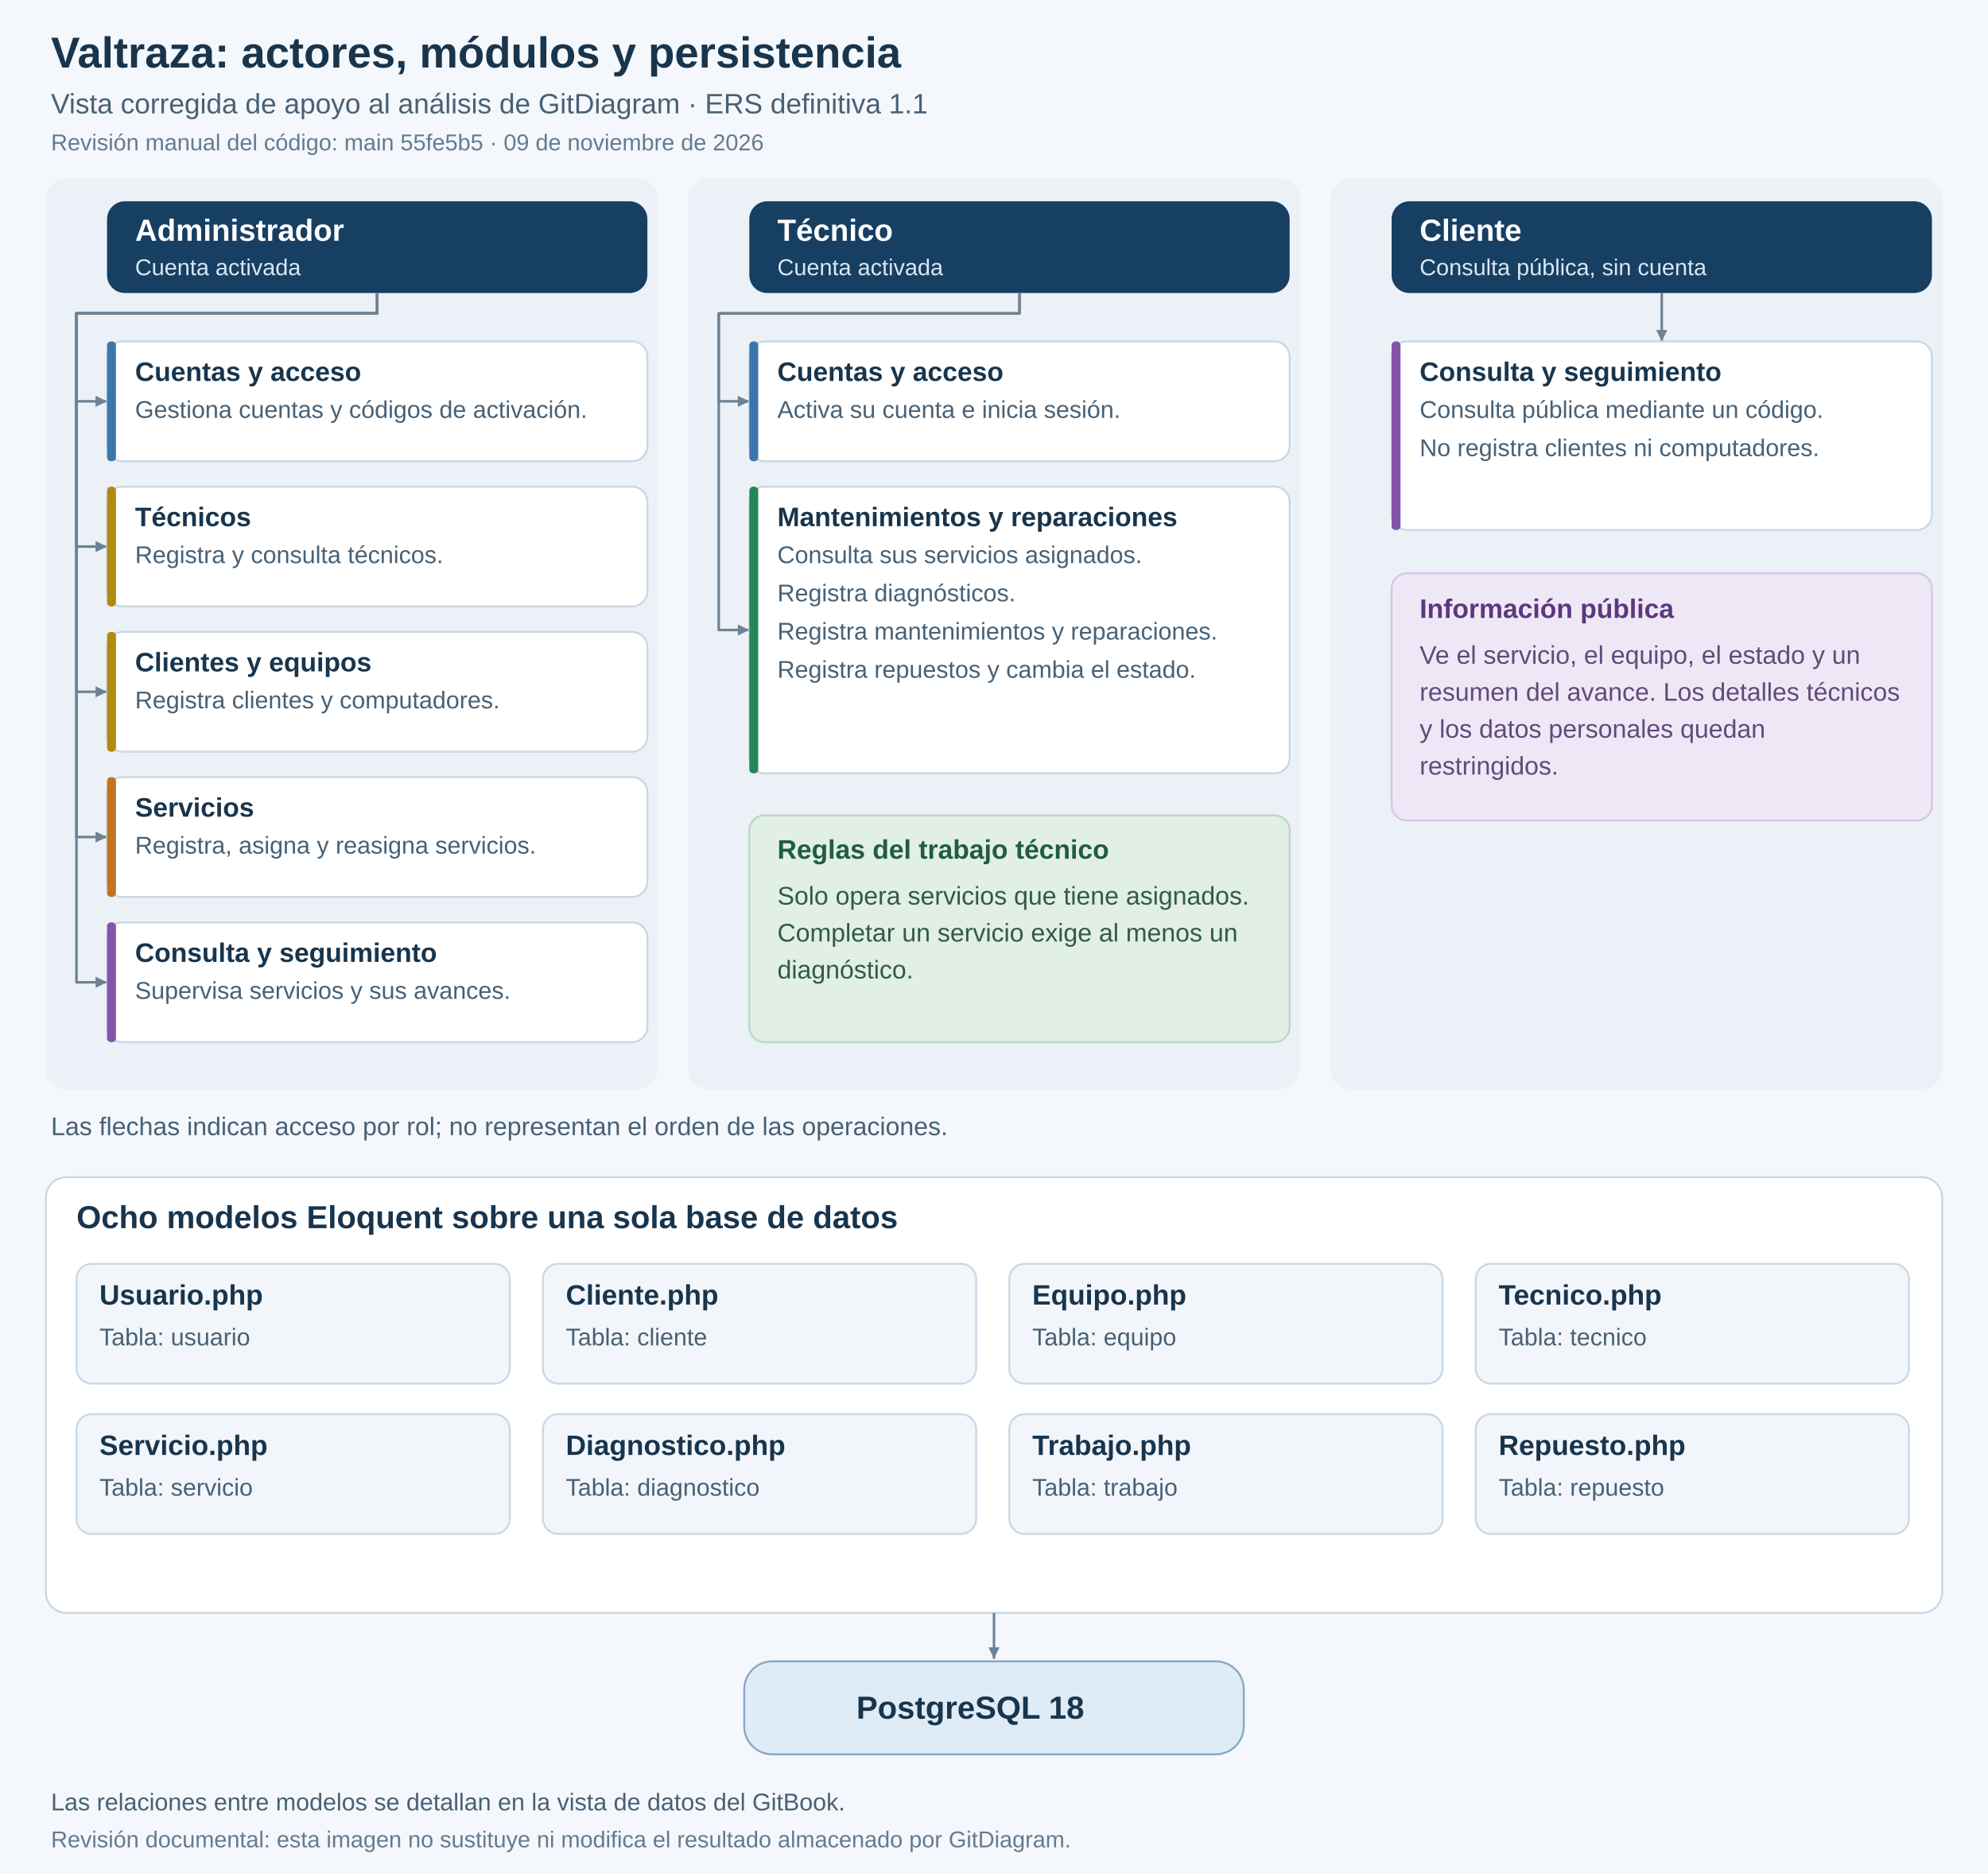
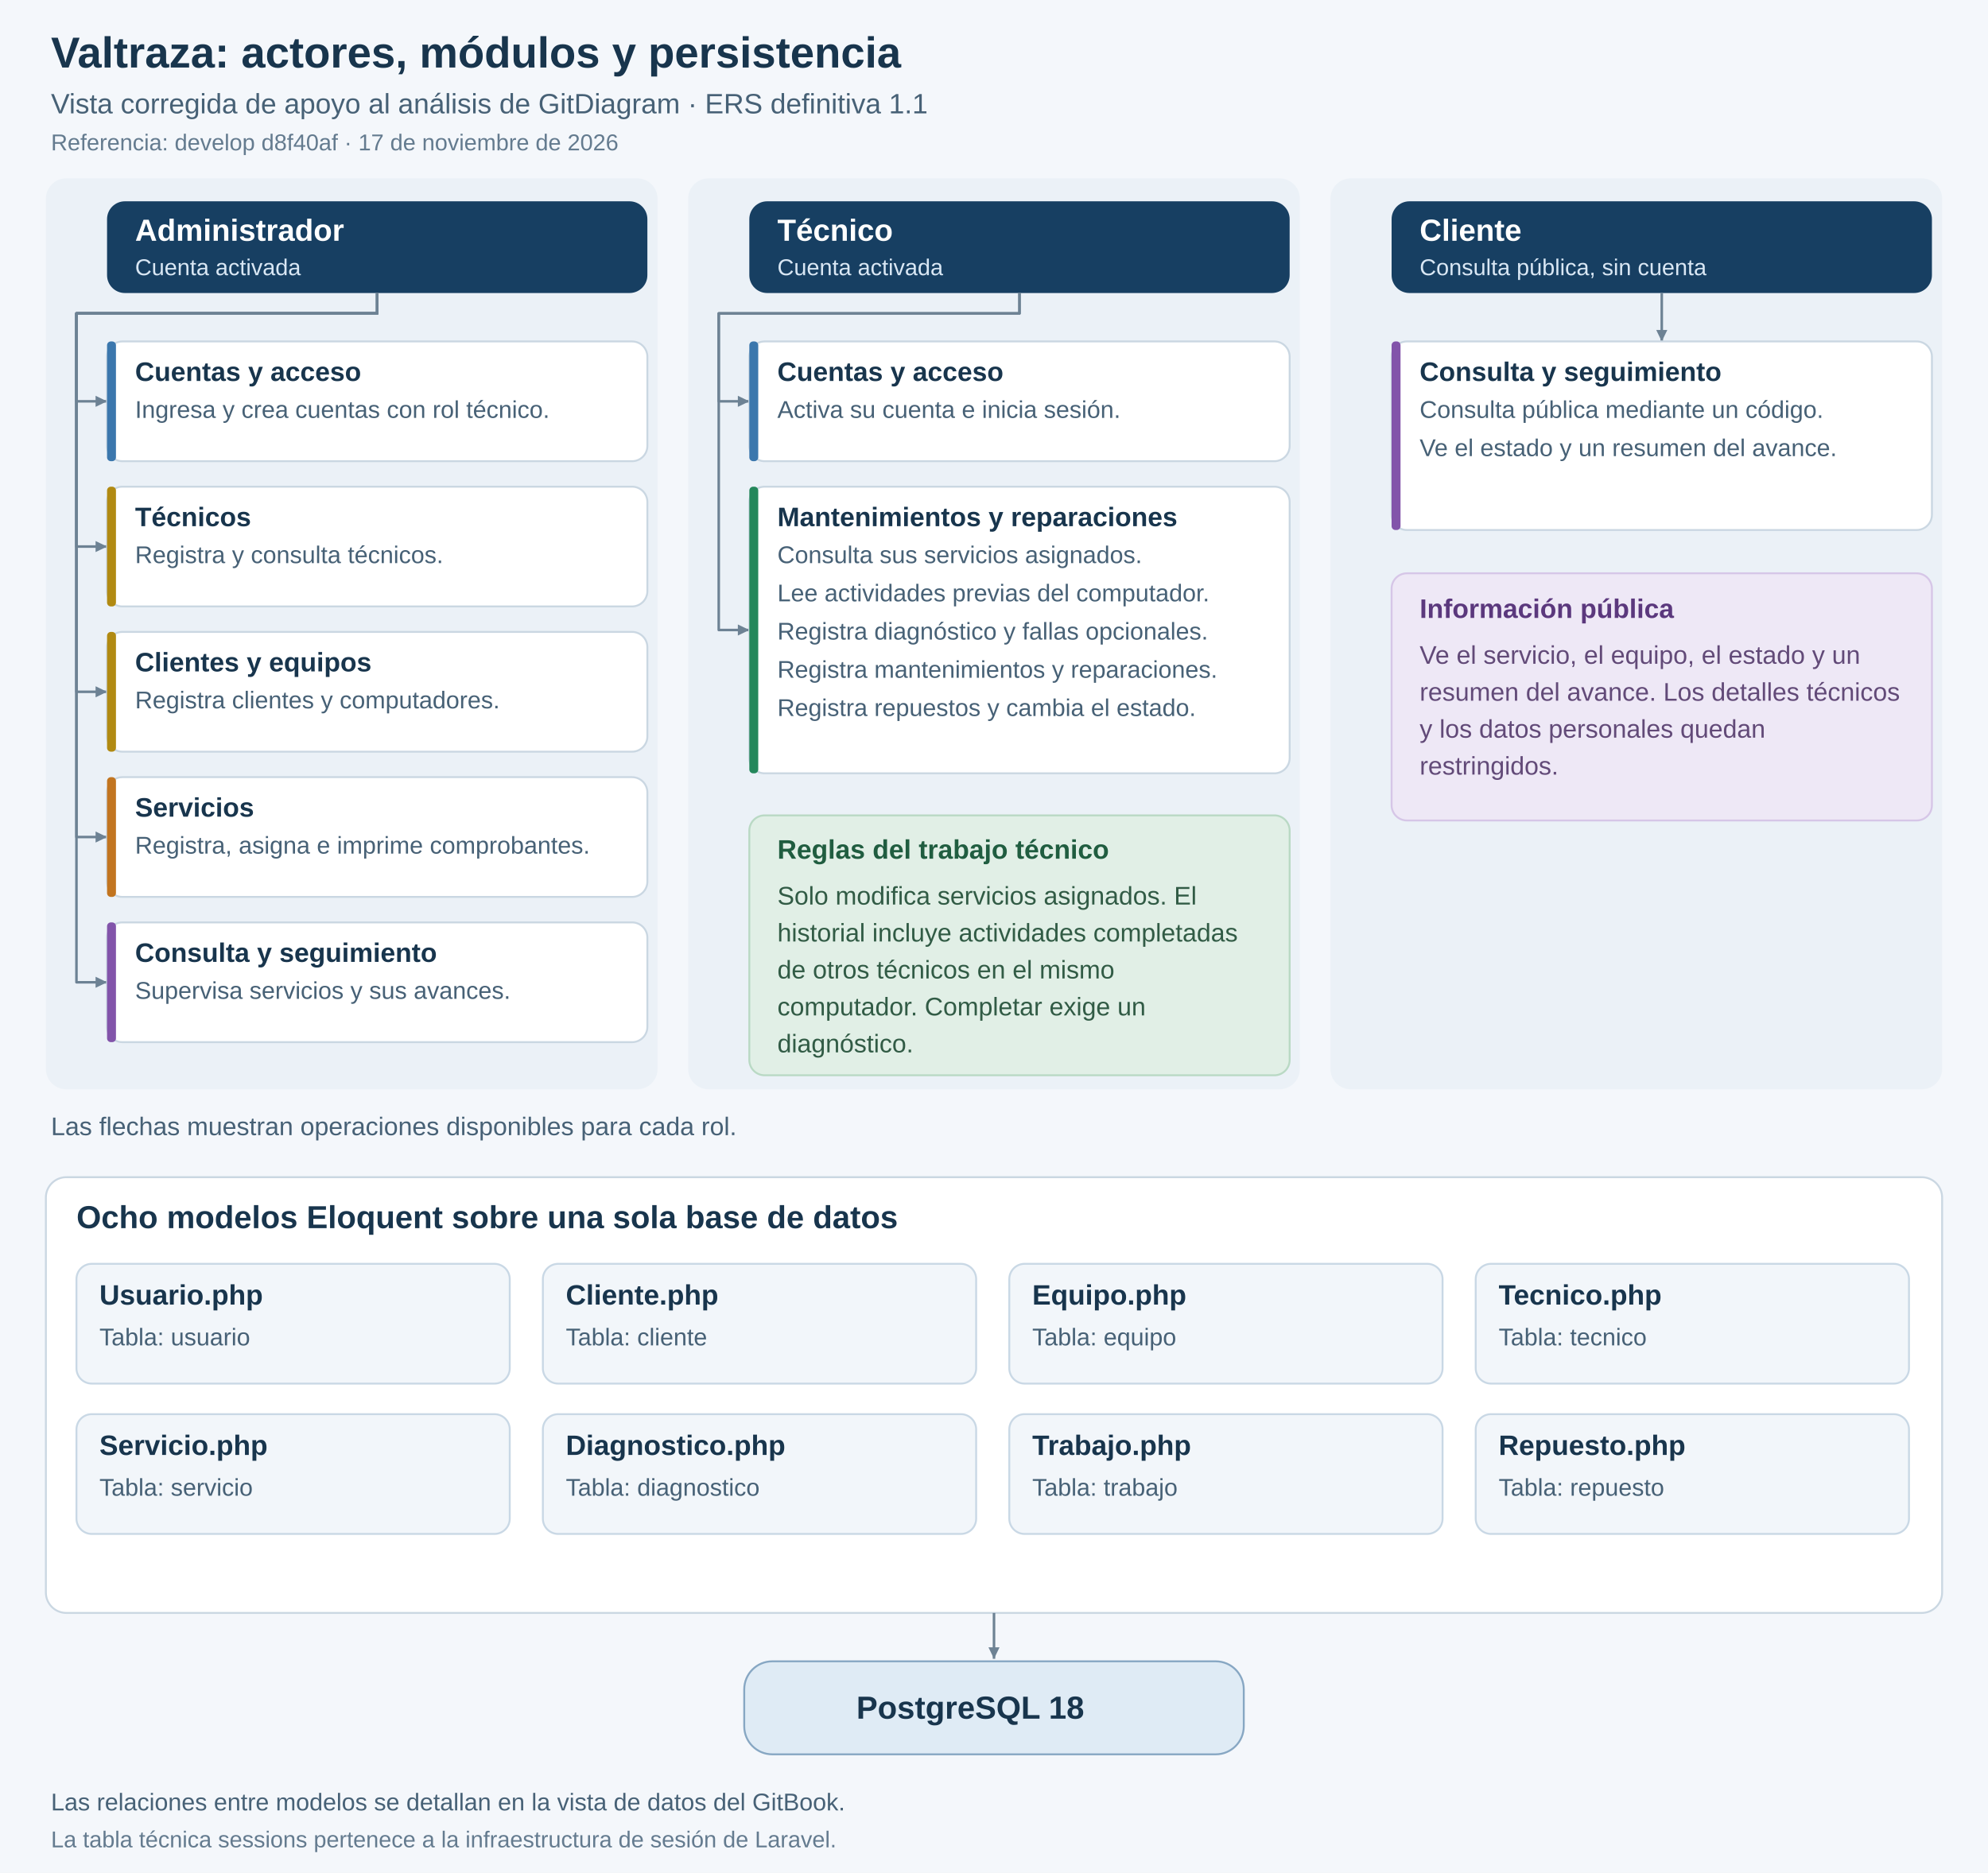
<svg xmlns="http://www.w3.org/2000/svg" viewBox="0 0 1560 1470" role="img" aria-labelledby="titulo descripcion">
  <rect width="1560" height="1470" fill="#f4f7fb" />
  <text x="40" y="53" font-family="Segoe UI,Arial,sans-serif" font-size="34" font-weight="700" fill="#18354d">Valtraza: actores, módulos y persistencia</text>
  <text x="40" y="89" font-family="Segoe UI,Arial,sans-serif" font-size="22" font-weight="400" fill="#476176">Vista corregida de apoyo al análisis de GitDiagram · ERS definitiva 1.1</text>
-   <text x="40" y="118" font-family="Segoe UI,Arial,sans-serif" font-size="18" font-weight="400" fill="#647b8f">Revisión manual del código: main 55fe5b5 · 09 de noviembre de 2026</text>
+   <text x="40" y="118" font-family="Segoe UI,Arial,sans-serif" font-size="18" font-weight="400" fill="#647b8f">Referencia: develop d8f40af · 17 de noviembre de 2026</text>
  <rect x="36" y="140" width="480" height="715" rx="16" fill="#ebf1f7" />
  <rect x="84" y="158" width="424" height="72" rx="14" fill="#173f62" />
  <text x="106" y="189" font-family="Segoe UI,Arial,sans-serif" font-size="24" font-weight="700" fill="#ffffff">Administrador</text>
  <text x="106" y="216" font-family="Segoe UI,Arial,sans-serif" font-size="18" font-weight="400" fill="#d9e7f4">Cuenta activada</text>
  <rect x="540" y="140" width="480" height="715" rx="16" fill="#ebf1f7" />
  <rect x="588" y="158" width="424" height="72" rx="14" fill="#173f62" />
  <text x="610" y="189" font-family="Segoe UI,Arial,sans-serif" font-size="24" font-weight="700" fill="#ffffff">Técnico</text>
  <text x="610" y="216" font-family="Segoe UI,Arial,sans-serif" font-size="18" font-weight="400" fill="#d9e7f4">Cuenta activada</text>
  <rect x="1044" y="140" width="480" height="715" rx="16" fill="#ebf1f7" />
  <rect x="1092" y="158" width="424" height="72" rx="14" fill="#173f62" />
  <text x="1114" y="189" font-family="Segoe UI,Arial,sans-serif" font-size="24" font-weight="700" fill="#ffffff">Cliente</text>
  <text x="1114" y="216" font-family="Segoe UI,Arial,sans-serif" font-size="18" font-weight="400" fill="#d9e7f4">Consulta pública, sin cuenta</text>
  <polyline points="296,230 296,246 60,246 60,315 84,315" fill="none" stroke="#6d8294" stroke-width="2" stroke-linejoin="round" />
  <polygon points="84.00,315.00 75.00,319.35 75.00,310.65" fill="#6d8294" />
  <rect x="84" y="268" width="424" height="94" rx="12" fill="#ffffff" stroke="#cad7e2" stroke-width="1.5" />
  <rect x="84" y="268" width="7" height="94" rx="3" fill="#3b77ad" />
  <text x="106" y="299" font-family="Segoe UI,Arial,sans-serif" font-size="21" font-weight="700" fill="#18354d">Cuentas y acceso</text>
-   <text x="106" y="328" font-family="Segoe UI,Arial,sans-serif" font-size="19" font-weight="400" fill="#476176">Gestiona cuentas y códigos de activación.</text>
+   <text x="106" y="328" font-family="Segoe UI,Arial,sans-serif" font-size="19" font-weight="400" fill="#476176">Ingresa y crea cuentas con rol técnico.</text>
  <polyline points="296,230 296,246 60,246 60,429 84,429" fill="none" stroke="#6d8294" stroke-width="2" stroke-linejoin="round" />
  <polygon points="84.00,429.00 75.00,433.35 75.00,424.65" fill="#6d8294" />
  <rect x="84" y="382" width="424" height="94" rx="12" fill="#ffffff" stroke="#cad7e2" stroke-width="1.5" />
  <rect x="84" y="382" width="7" height="94" rx="3" fill="#b18a12" />
  <text x="106" y="413" font-family="Segoe UI,Arial,sans-serif" font-size="21" font-weight="700" fill="#18354d">Técnicos</text>
  <text x="106" y="442" font-family="Segoe UI,Arial,sans-serif" font-size="19" font-weight="400" fill="#476176">Registra y consulta técnicos.</text>
  <polyline points="296,230 296,246 60,246 60,543 84,543" fill="none" stroke="#6d8294" stroke-width="2" stroke-linejoin="round" />
  <polygon points="84.00,543.00 75.00,547.35 75.00,538.65" fill="#6d8294" />
  <rect x="84" y="496" width="424" height="94" rx="12" fill="#ffffff" stroke="#cad7e2" stroke-width="1.5" />
  <rect x="84" y="496" width="7" height="94" rx="3" fill="#b18a12" />
  <text x="106" y="527" font-family="Segoe UI,Arial,sans-serif" font-size="21" font-weight="700" fill="#18354d">Clientes y equipos</text>
  <text x="106" y="556" font-family="Segoe UI,Arial,sans-serif" font-size="19" font-weight="400" fill="#476176">Registra clientes y computadores.</text>
  <polyline points="296,230 296,246 60,246 60,657 84,657" fill="none" stroke="#6d8294" stroke-width="2" stroke-linejoin="round" />
  <polygon points="84.00,657.00 75.00,661.35 75.00,652.65" fill="#6d8294" />
  <rect x="84" y="610" width="424" height="94" rx="12" fill="#ffffff" stroke="#cad7e2" stroke-width="1.5" />
  <rect x="84" y="610" width="7" height="94" rx="3" fill="#c27520" />
  <text x="106" y="641" font-family="Segoe UI,Arial,sans-serif" font-size="21" font-weight="700" fill="#18354d">Servicios</text>
-   <text x="106" y="670" font-family="Segoe UI,Arial,sans-serif" font-size="19" font-weight="400" fill="#476176">Registra, asigna y reasigna servicios.</text>
+   <text x="106" y="670" font-family="Segoe UI,Arial,sans-serif" font-size="19" font-weight="400" fill="#476176">Registra, asigna e imprime comprobantes.</text>
  <polyline points="296,230 296,246 60,246 60,771 84,771" fill="none" stroke="#6d8294" stroke-width="2" stroke-linejoin="round" />
  <polygon points="84.00,771.00 75.00,775.35 75.00,766.65" fill="#6d8294" />
  <rect x="84" y="724" width="424" height="94" rx="12" fill="#ffffff" stroke="#cad7e2" stroke-width="1.5" />
  <rect x="84" y="724" width="7" height="94" rx="3" fill="#8254aa" />
  <text x="106" y="755" font-family="Segoe UI,Arial,sans-serif" font-size="21" font-weight="700" fill="#18354d">Consulta y seguimiento</text>
  <text x="106" y="784" font-family="Segoe UI,Arial,sans-serif" font-size="19" font-weight="400" fill="#476176">Supervisa servicios y sus avances.</text>
  <polyline points="800,230 800,246 564,246 564,315.0 588,315.0" fill="none" stroke="#6d8294" stroke-width="2" stroke-linejoin="round" />
  <polygon points="588.00,315.00 579.00,319.35 579.00,310.65" fill="#6d8294" />
  <polyline points="800,230 800,246 564,246 564,494.5 588,494.5" fill="none" stroke="#6d8294" stroke-width="2" stroke-linejoin="round" />
  <polygon points="588.00,494.50 579.00,498.85 579.00,490.15" fill="#6d8294" />
  <rect x="588" y="268" width="424" height="94" rx="12" fill="#ffffff" stroke="#cad7e2" stroke-width="1.5" />
  <rect x="588" y="268" width="7" height="94" rx="3" fill="#3b77ad" />
  <text x="610" y="299" font-family="Segoe UI,Arial,sans-serif" font-size="21" font-weight="700" fill="#18354d">Cuentas y acceso</text>
  <text x="610" y="328" font-family="Segoe UI,Arial,sans-serif" font-size="19" font-weight="400" fill="#476176">Activa su cuenta e inicia sesión.</text>
  <rect x="588" y="382" width="424" height="225" rx="12" fill="#ffffff" stroke="#cad7e2" stroke-width="1.5" />
  <rect x="588" y="382" width="7" height="225" rx="3" fill="#24875b" />
  <text x="610" y="413" font-family="Segoe UI,Arial,sans-serif" font-size="21" font-weight="700" fill="#18354d">Mantenimientos y reparaciones</text>
  <text x="610" y="442" font-family="Segoe UI,Arial,sans-serif" font-size="19" font-weight="400" fill="#476176">Consulta sus servicios asignados.</text>
-   <text x="610" y="472" font-family="Segoe UI,Arial,sans-serif" font-size="19" font-weight="400" fill="#476176">Registra diagnósticos.</text>
-   <text x="610" y="502" font-family="Segoe UI,Arial,sans-serif" font-size="19" font-weight="400" fill="#476176">Registra mantenimientos y reparaciones.</text>
-   <text x="610" y="532" font-family="Segoe UI,Arial,sans-serif" font-size="19" font-weight="400" fill="#476176">Registra repuestos y cambia el estado.</text>
-   <rect x="588" y="640" width="424" height="178" rx="12" fill="#e1efe6" stroke="#b9d9c4" stroke-width="1.5" />
+   <text x="610" y="472" font-family="Segoe UI,Arial,sans-serif" font-size="19" font-weight="400" fill="#476176">Lee actividades previas del computador.</text>
+   <text x="610" y="502" font-family="Segoe UI,Arial,sans-serif" font-size="19" font-weight="400" fill="#476176">Registra diagnóstico y fallas opcionales.</text>
+   <text x="610" y="532" font-family="Segoe UI,Arial,sans-serif" font-size="19" font-weight="400" fill="#476176">Registra mantenimientos y reparaciones.</text>
+   <text x="610" y="562" font-family="Segoe UI,Arial,sans-serif" font-size="19" font-weight="400" fill="#476176">Registra repuestos y cambia el estado.</text>
+   <rect x="588" y="640" width="424" height="204" rx="12" fill="#e1efe6" stroke="#b9d9c4" stroke-width="1.5" />
  <text x="610" y="674" font-family="Segoe UI,Arial,sans-serif" font-size="21" font-weight="700" fill="#205d40">Reglas del trabajo técnico</text>
-   <text x="610" y="710" font-family="Segoe UI,Arial,sans-serif" font-size="20" font-weight="400" fill="#315b45">Solo opera servicios que tiene asignados.</text>
-   <text x="610" y="739" font-family="Segoe UI,Arial,sans-serif" font-size="20" font-weight="400" fill="#315b45">Completar un servicio exige al menos un</text>
-   <text x="610" y="768" font-family="Segoe UI,Arial,sans-serif" font-size="20" font-weight="400" fill="#315b45">diagnóstico.</text>
+   <text x="610" y="710" font-family="Segoe UI,Arial,sans-serif" font-size="20" font-weight="400" fill="#315b45">Solo modifica servicios asignados. El</text>
+   <text x="610" y="739" font-family="Segoe UI,Arial,sans-serif" font-size="20" font-weight="400" fill="#315b45">historial incluye actividades completadas</text>
+   <text x="610" y="768" font-family="Segoe UI,Arial,sans-serif" font-size="20" font-weight="400" fill="#315b45">de otros técnicos en el mismo</text>
+   <text x="610" y="797" font-family="Segoe UI,Arial,sans-serif" font-size="20" font-weight="400" fill="#315b45">computador. Completar exige un</text>
+   <text x="610" y="826" font-family="Segoe UI,Arial,sans-serif" font-size="20" font-weight="400" fill="#315b45">diagnóstico.</text>
  <polyline points="1304,230 1304,268" fill="none" stroke="#6d8294" stroke-width="2" stroke-linejoin="round" />
  <polygon points="1304.00,268.00 1299.65,259.00 1308.35,259.00" fill="#6d8294" />
  <rect x="1092" y="268" width="424" height="148" rx="12" fill="#ffffff" stroke="#cad7e2" stroke-width="1.5" />
  <rect x="1092" y="268" width="7" height="148" rx="3" fill="#8254aa" />
  <text x="1114" y="299" font-family="Segoe UI,Arial,sans-serif" font-size="21" font-weight="700" fill="#18354d">Consulta y seguimiento</text>
  <text x="1114" y="328" font-family="Segoe UI,Arial,sans-serif" font-size="19" font-weight="400" fill="#476176">Consulta pública mediante un código.</text>
-   <text x="1114" y="358" font-family="Segoe UI,Arial,sans-serif" font-size="19" font-weight="400" fill="#476176">No registra clientes ni computadores.</text>
+   <text x="1114" y="358" font-family="Segoe UI,Arial,sans-serif" font-size="19" font-weight="400" fill="#476176">Ve el estado y un resumen del avance.</text>
  <rect x="1092" y="450" width="424" height="194" rx="12" fill="#eee8f6" stroke="#d6c6e7" stroke-width="1.5" />
  <text x="1114" y="485" font-family="Segoe UI,Arial,sans-serif" font-size="21" font-weight="700" fill="#5b387d">Información pública</text>
  <text x="1114" y="521" font-family="Segoe UI,Arial,sans-serif" font-size="20" font-weight="400" fill="#624a78">Ve el servicio, el equipo, el estado y un</text>
  <text x="1114" y="550" font-family="Segoe UI,Arial,sans-serif" font-size="20" font-weight="400" fill="#624a78">resumen del avance. Los detalles técnicos</text>
  <text x="1114" y="579" font-family="Segoe UI,Arial,sans-serif" font-size="20" font-weight="400" fill="#624a78">y los datos personales quedan</text>
  <text x="1114" y="608" font-family="Segoe UI,Arial,sans-serif" font-size="20" font-weight="400" fill="#624a78">restringidos.</text>
-   <text x="40" y="891" font-family="Segoe UI,Arial,sans-serif" font-size="20" font-weight="400" fill="#476176">Las flechas indican acceso por rol; no representan el orden de las operaciones.</text>
+   <text x="40" y="891" font-family="Segoe UI,Arial,sans-serif" font-size="20" font-weight="400" fill="#476176">Las flechas muestran operaciones disponibles para cada rol.</text>
  <rect x="36" y="924" width="1488" height="342" rx="16" fill="#ffffff" stroke="#cad7e2" stroke-width="1.5" />
  <text x="60" y="964" font-family="Segoe UI,Arial,sans-serif" font-size="25" font-weight="700" fill="#18354d">Ocho modelos Eloquent sobre una sola base de datos</text>
  <rect x="60" y="992" width="340" height="94" rx="12" fill="#f2f6fa" stroke="#c9d8e5" stroke-width="1.5" />
  <text x="78" y="1024" font-family="Segoe UI,Arial,sans-serif" font-size="22" font-weight="700" fill="#18354d">Usuario.php</text>
  <text x="78" y="1056" font-family="Segoe UI,Arial,sans-serif" font-size="19" font-weight="400" fill="#476176">Tabla: usuario</text>
  <rect x="426" y="992" width="340" height="94" rx="12" fill="#f2f6fa" stroke="#c9d8e5" stroke-width="1.5" />
  <text x="444" y="1024" font-family="Segoe UI,Arial,sans-serif" font-size="22" font-weight="700" fill="#18354d">Cliente.php</text>
  <text x="444" y="1056" font-family="Segoe UI,Arial,sans-serif" font-size="19" font-weight="400" fill="#476176">Tabla: cliente</text>
  <rect x="792" y="992" width="340" height="94" rx="12" fill="#f2f6fa" stroke="#c9d8e5" stroke-width="1.5" />
  <text x="810" y="1024" font-family="Segoe UI,Arial,sans-serif" font-size="22" font-weight="700" fill="#18354d">Equipo.php</text>
  <text x="810" y="1056" font-family="Segoe UI,Arial,sans-serif" font-size="19" font-weight="400" fill="#476176">Tabla: equipo</text>
  <rect x="1158" y="992" width="340" height="94" rx="12" fill="#f2f6fa" stroke="#c9d8e5" stroke-width="1.5" />
  <text x="1176" y="1024" font-family="Segoe UI,Arial,sans-serif" font-size="22" font-weight="700" fill="#18354d">Tecnico.php</text>
  <text x="1176" y="1056" font-family="Segoe UI,Arial,sans-serif" font-size="19" font-weight="400" fill="#476176">Tabla: tecnico</text>
  <rect x="60" y="1110" width="340" height="94" rx="12" fill="#f2f6fa" stroke="#c9d8e5" stroke-width="1.5" />
  <text x="78" y="1142" font-family="Segoe UI,Arial,sans-serif" font-size="22" font-weight="700" fill="#18354d">Servicio.php</text>
  <text x="78" y="1174" font-family="Segoe UI,Arial,sans-serif" font-size="19" font-weight="400" fill="#476176">Tabla: servicio</text>
  <rect x="426" y="1110" width="340" height="94" rx="12" fill="#f2f6fa" stroke="#c9d8e5" stroke-width="1.5" />
  <text x="444" y="1142" font-family="Segoe UI,Arial,sans-serif" font-size="22" font-weight="700" fill="#18354d">Diagnostico.php</text>
  <text x="444" y="1174" font-family="Segoe UI,Arial,sans-serif" font-size="19" font-weight="400" fill="#476176">Tabla: diagnostico</text>
  <rect x="792" y="1110" width="340" height="94" rx="12" fill="#f2f6fa" stroke="#c9d8e5" stroke-width="1.5" />
  <text x="810" y="1142" font-family="Segoe UI,Arial,sans-serif" font-size="22" font-weight="700" fill="#18354d">Trabajo.php</text>
  <text x="810" y="1174" font-family="Segoe UI,Arial,sans-serif" font-size="19" font-weight="400" fill="#476176">Tabla: trabajo</text>
  <rect x="1158" y="1110" width="340" height="94" rx="12" fill="#f2f6fa" stroke="#c9d8e5" stroke-width="1.5" />
  <text x="1176" y="1142" font-family="Segoe UI,Arial,sans-serif" font-size="22" font-weight="700" fill="#18354d">Repuesto.php</text>
  <text x="1176" y="1174" font-family="Segoe UI,Arial,sans-serif" font-size="19" font-weight="400" fill="#476176">Tabla: repuesto</text>
  <polyline points="780,1266 780,1302" fill="none" stroke="#6d8294" stroke-width="2" stroke-linejoin="round" />
  <polygon points="780.00,1302.00 775.65,1293.00 784.35,1293.00" fill="#6d8294" />
  <rect x="584" y="1304" width="392" height="73" rx="22" fill="#dfebf5" stroke="#87a7c3" stroke-width="1.5" />
  <text x="672" y="1349" font-family="Segoe UI,Arial,sans-serif" font-size="25" font-weight="700" fill="#18354d">PostgreSQL 18</text>
  <text x="40" y="1421" font-family="Segoe UI,Arial,sans-serif" font-size="19" font-weight="400" fill="#476176">Las relaciones entre modelos se detallan en la vista de datos del GitBook.</text>
-   <text x="40" y="1450" font-family="Segoe UI,Arial,sans-serif" font-size="18" font-weight="400" fill="#647b8f">Revisión documental: esta imagen no sustituye ni modifica el resultado almacenado por GitDiagram.</text>
+   <text x="40" y="1450" font-family="Segoe UI,Arial,sans-serif" font-size="18" font-weight="400" fill="#647b8f">La tabla técnica sessions pertenece a la infraestructura de sesión de Laravel.</text>
</svg>
